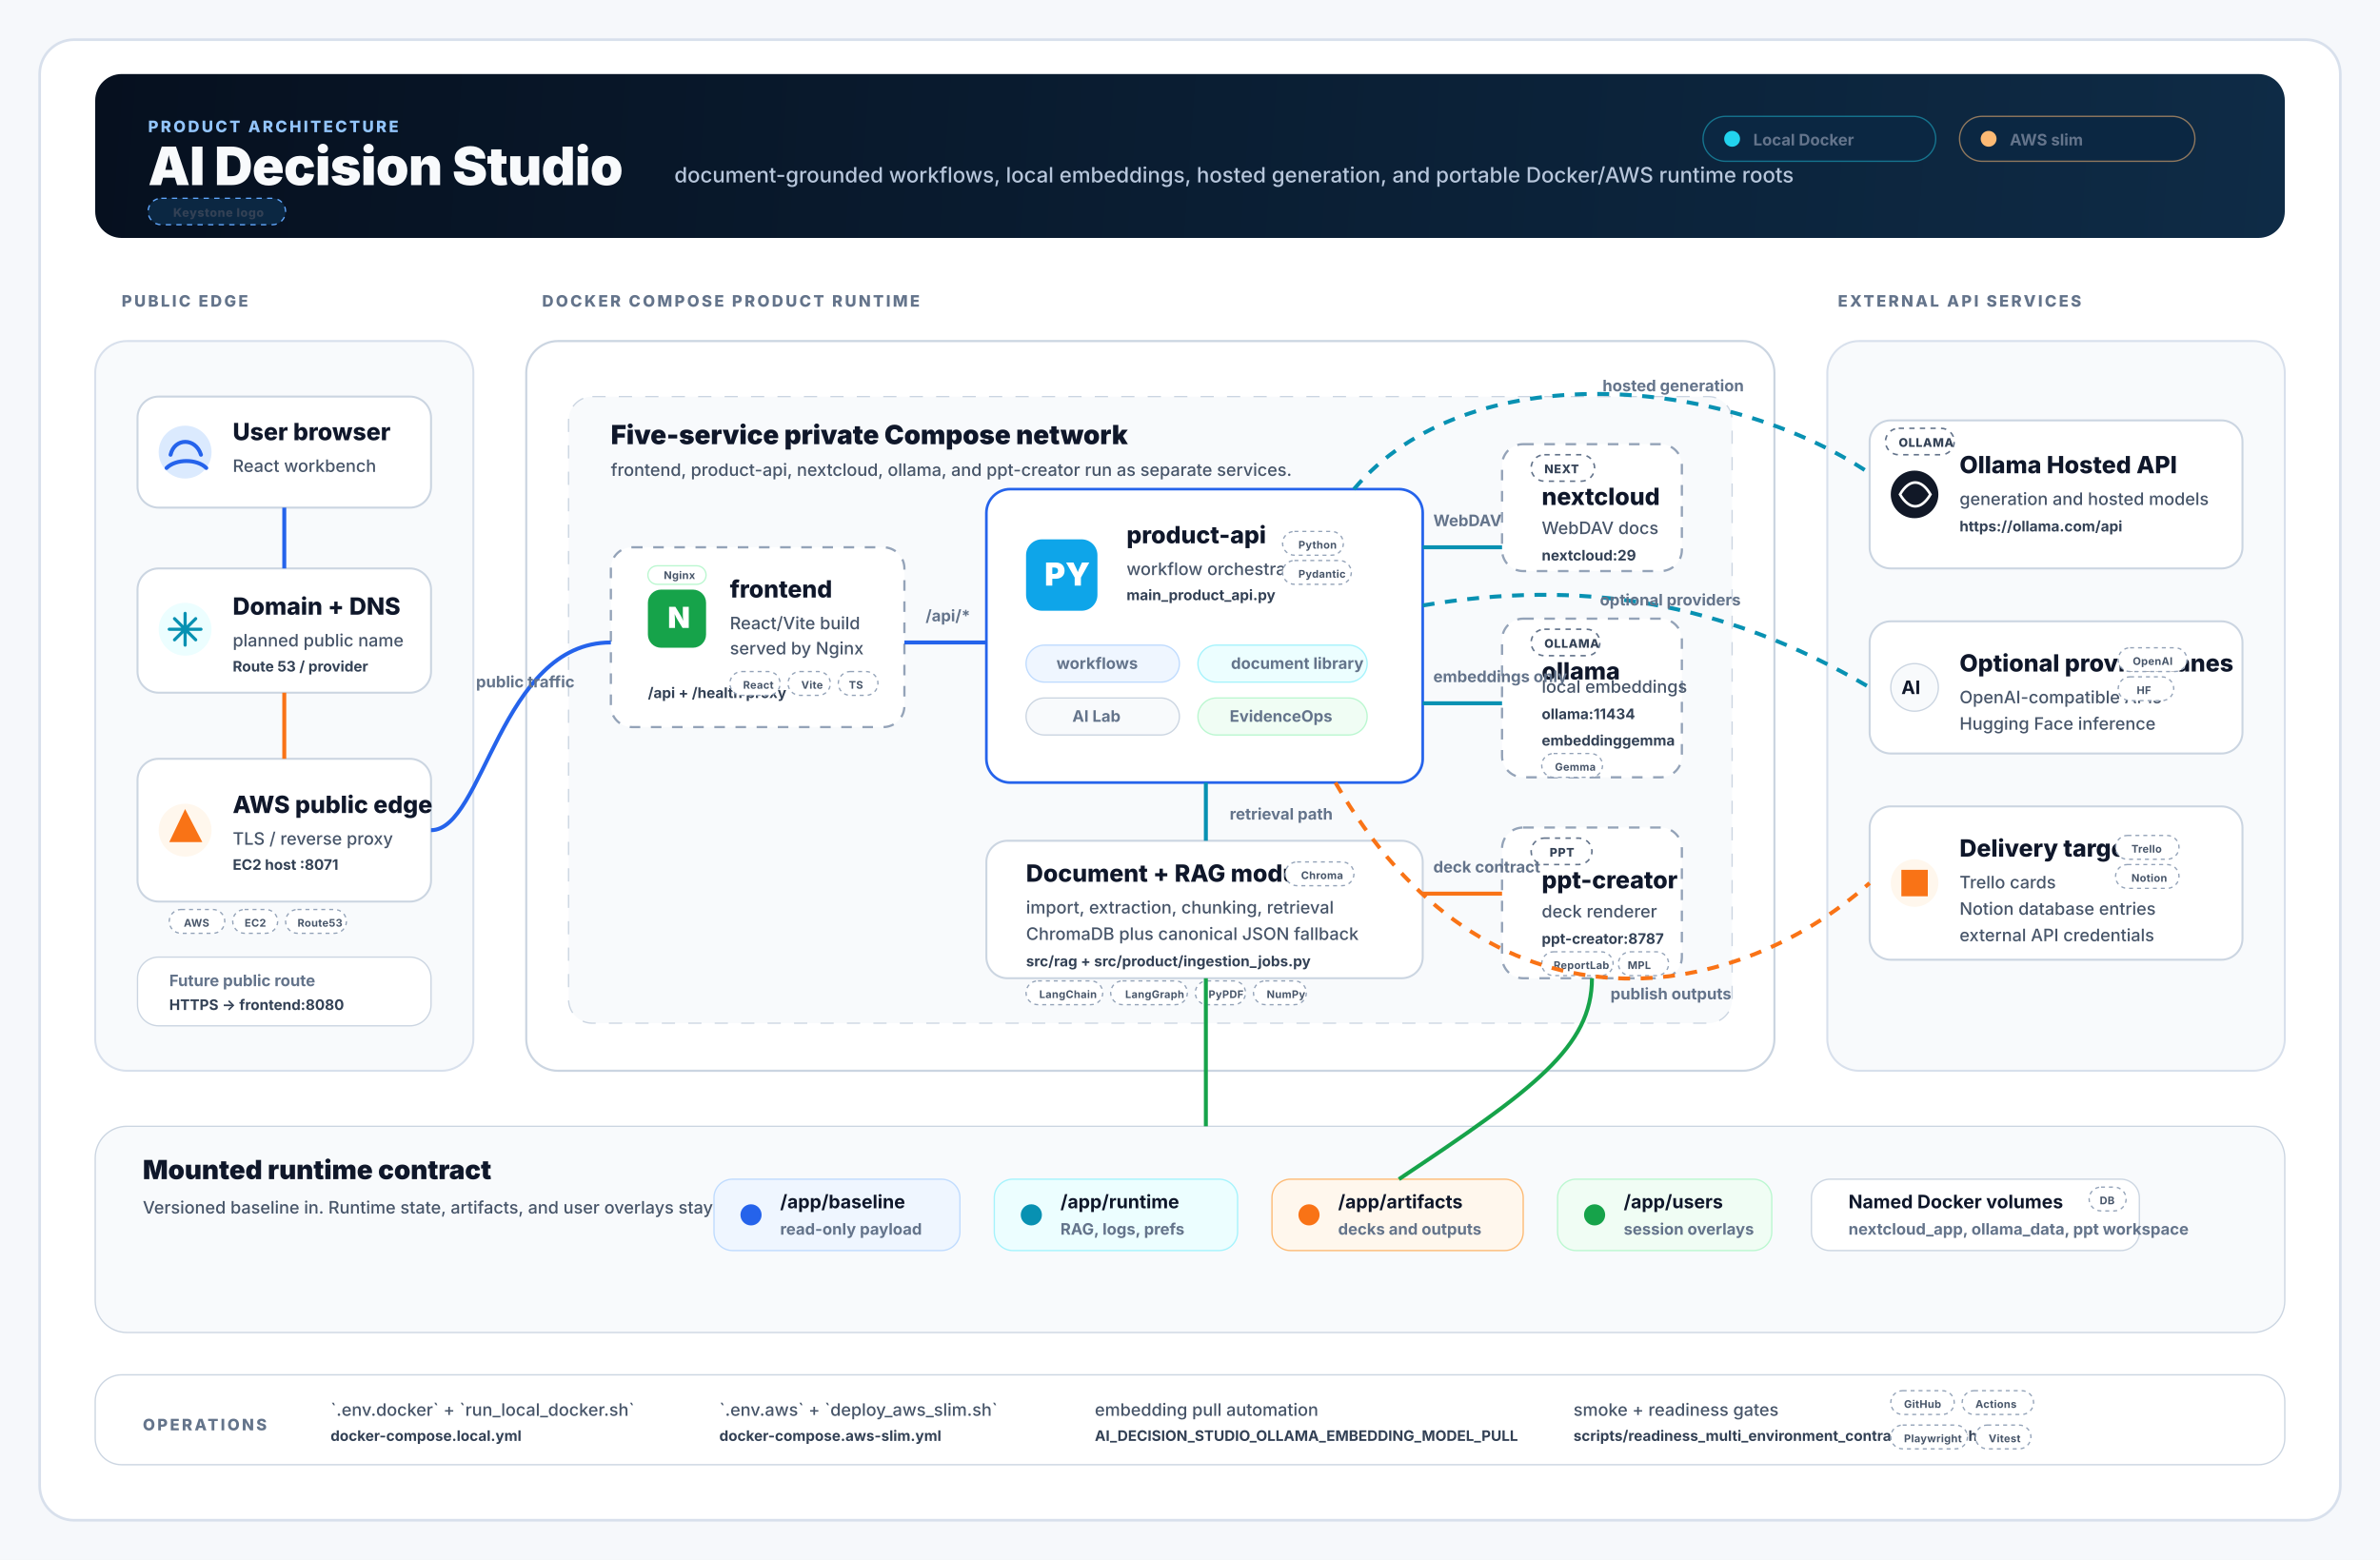
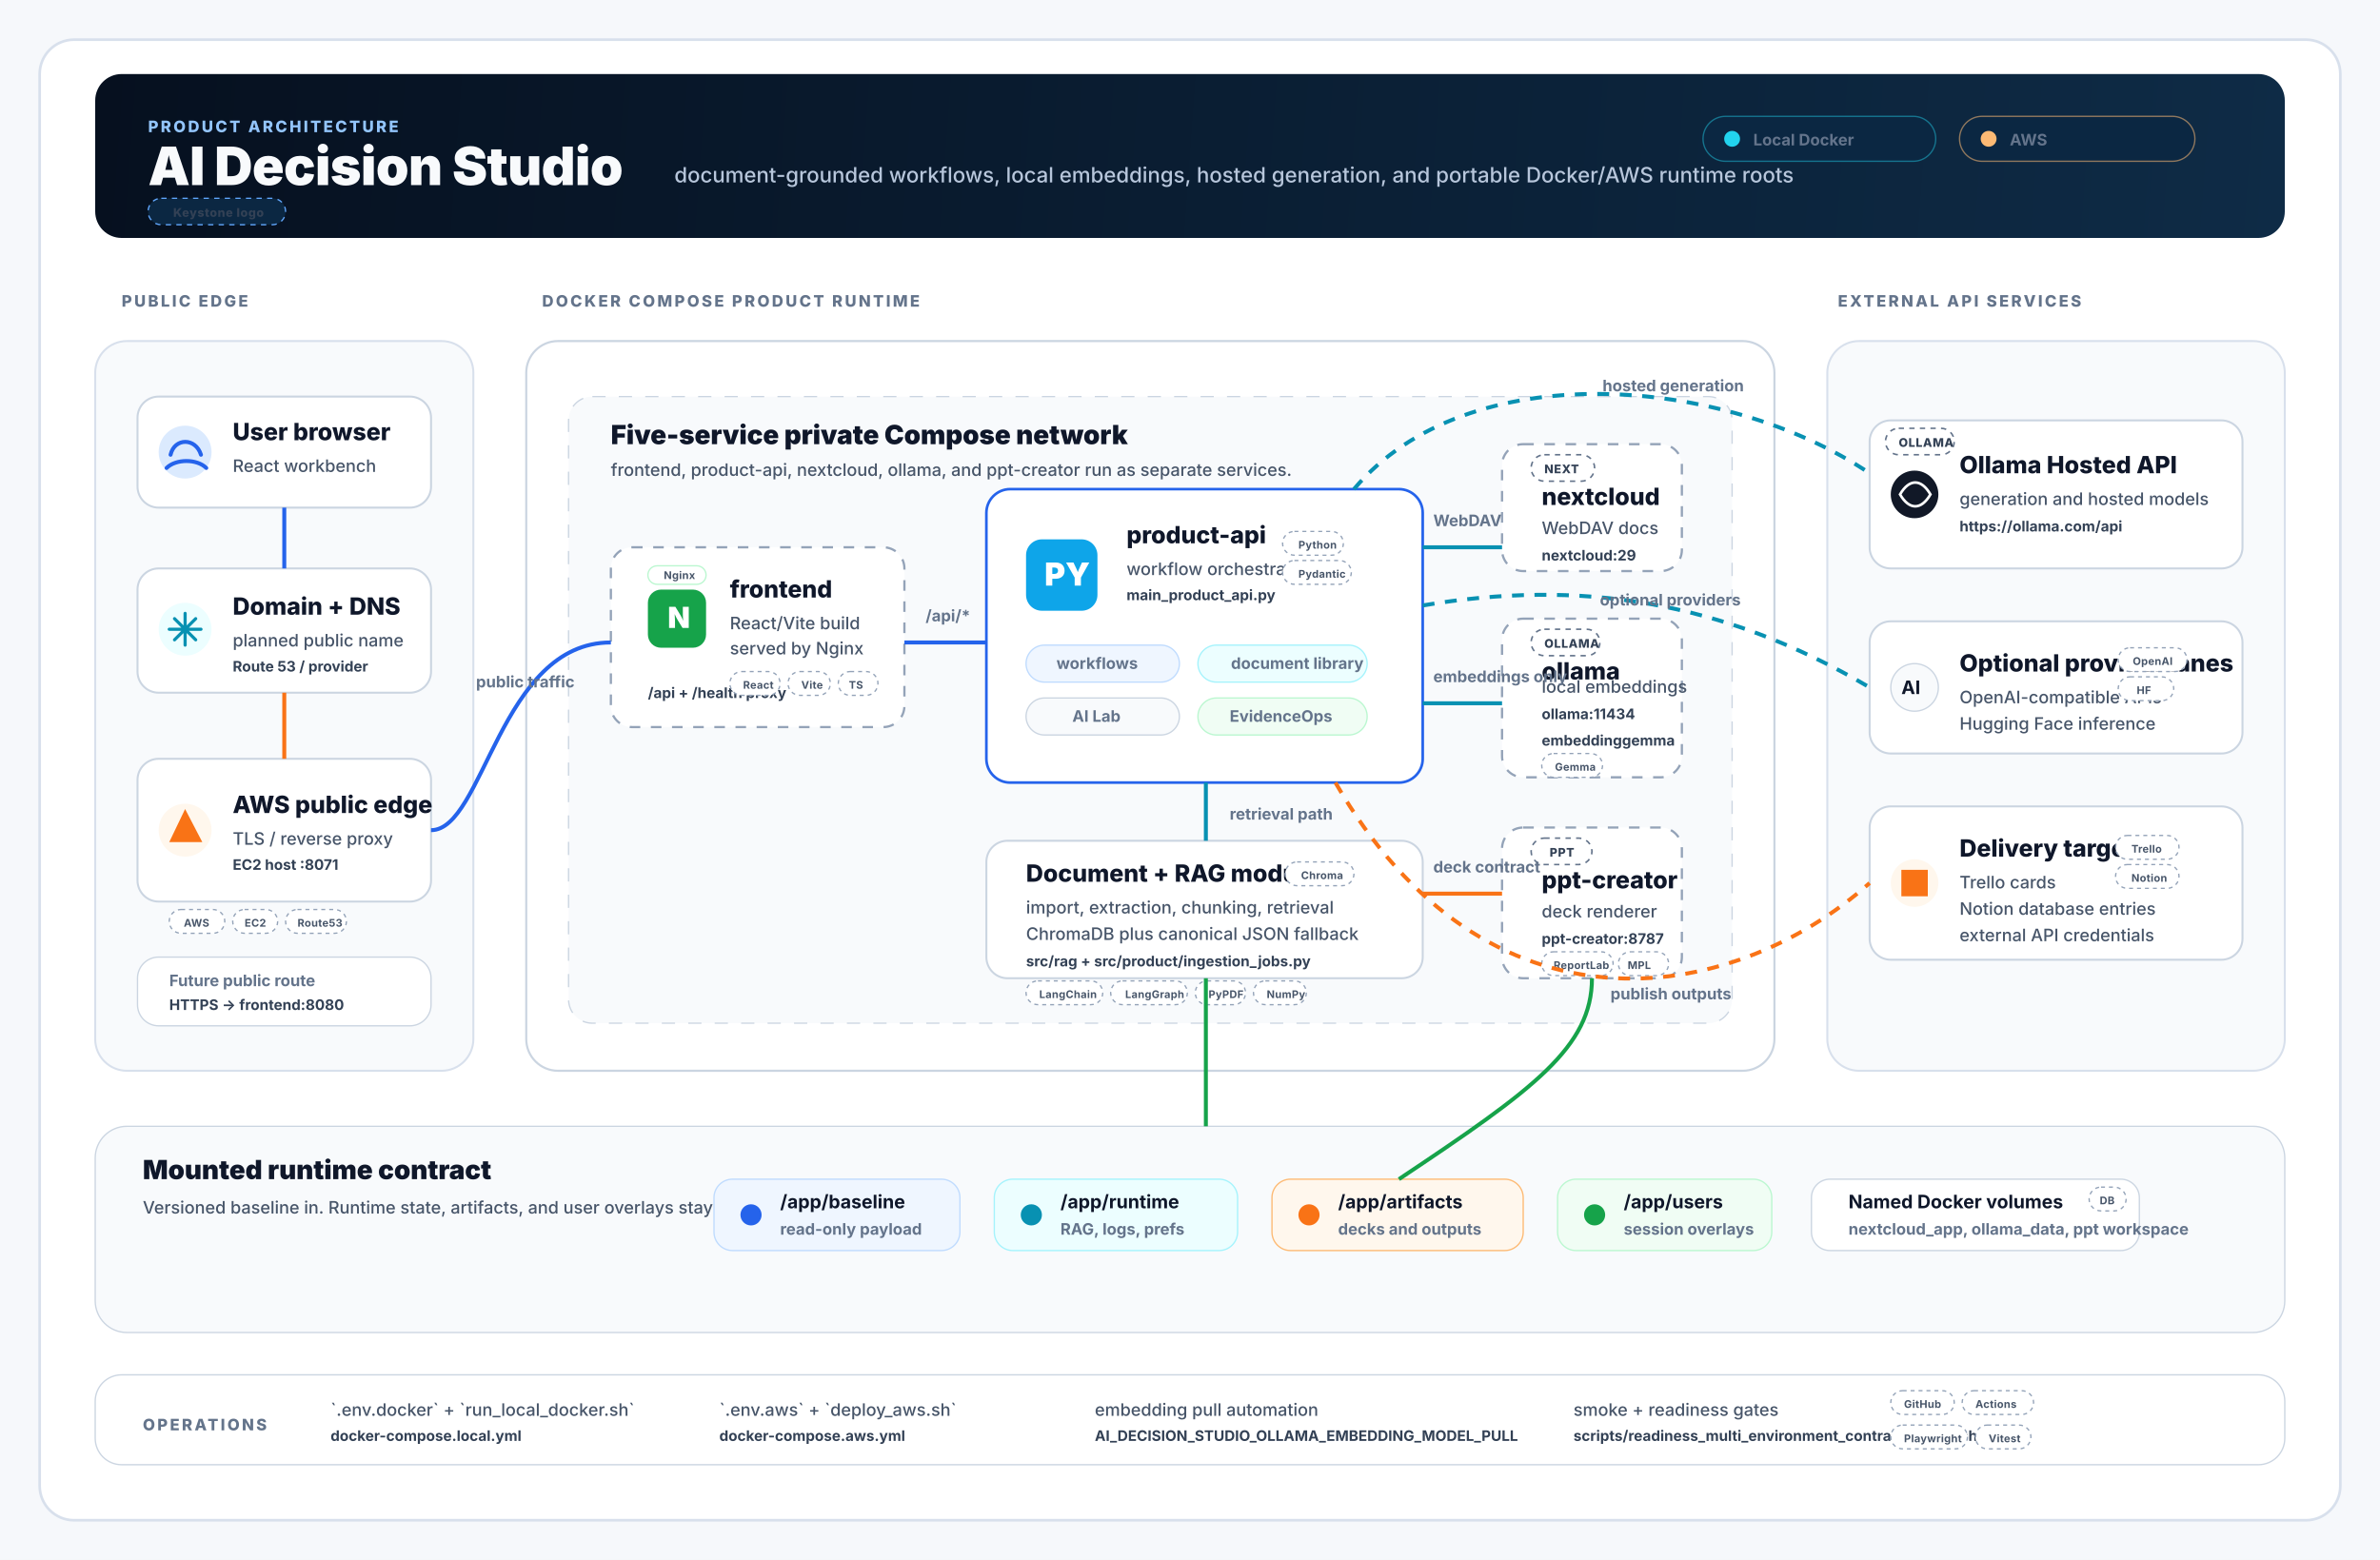
<svg xmlns="http://www.w3.org/2000/svg" width="1800" height="1180" viewBox="0 0 1800 1180" fill="none" role="img" aria-labelledby="title desc">
  <rect width="1800" height="1180" fill="#F6F8FB" />
  <rect x="30" y="30" width="1740" height="1120" rx="26" fill="#FFFFFF" stroke="#D8E0EC" stroke-width="2" />
  <defs>
    <linearGradient id="header" x1="72" y1="56" x2="1728" y2="176" gradientUnits="userSpaceOnUse">
      <stop offset="0" stop-color="#06101F" />
      <stop offset="1" stop-color="#0E2B46" />
    </linearGradient>
    <style>
      .eyebrow { font: 800 12px Inter, "Segoe UI", Arial, sans-serif; letter-spacing: 1.7px; }
      .h1 { font: 850 40px Inter, "Segoe UI", Arial, sans-serif; letter-spacing: -0.4px; }
      .subtitle { font: 500 16px Inter, "Segoe UI", Arial, sans-serif; }
      .section { font: 850 20px Inter, "Segoe UI", Arial, sans-serif; fill: #0F172A; }
      .title { font: 800 18px Inter, "Segoe UI", Arial, sans-serif; fill: #0F172A; }
      .label { font: 750 14px Inter, "Segoe UI", Arial, sans-serif; fill: #0F172A; }
      .body { font: 500 13px Inter, "Segoe UI", Arial, sans-serif; fill: #475569; }
      .muted { font: 700 12px Inter, "Segoe UI", Arial, sans-serif; fill: #64748B; }
      .mono { font: 750 11px Inter, "Segoe UI", Arial, sans-serif; fill: #334155; }
      .zone { fill: #F8FAFC; stroke: #D8E0EC; stroke-width: 1.5; }
      .card { fill: #FFFFFF; stroke: #CBD5E1; stroke-width: 1.5; }
      .container { fill: #FFFFFF; stroke: #94A3B8; stroke-width: 1.7; stroke-dasharray: 8 8; }
      .chip { fill: #F8FAFC; stroke: #CBD5E1; stroke-width: 1; }
      .logoSlot { fill: #FFFFFF; stroke: #64748B; stroke-width: 1.2; stroke-dasharray: 4 4; }
      .logoText { font: 800 9px Inter, "Segoe UI", Arial, sans-serif; fill: #334155; letter-spacing: 0.4px; }
      .badgeSlot { fill: #FFFFFF; stroke: #94A3B8; stroke-width: 1; stroke-dasharray: 3 3; }
      .badgeText { font: 750 8px Inter, "Segoe UI", Arial, sans-serif; fill: #475569; letter-spacing: 0.2px; }
    </style>
  </defs>
  <rect x="72" y="56" width="1656" height="124" rx="20" fill="url(#header)" />
  <text x="112" y="100" class="eyebrow" fill="#93C5FD">PRODUCT ARCHITECTURE</text>
  <text x="112" y="140" class="h1" fill="#F8FAFC">AI Decision Studio</text>
  <text x="510" y="138" class="subtitle" fill="#B7C6DB">document-grounded workflows, local embeddings, hosted generation, and portable Docker/AWS runtime roots</text>
  <rect x="112" y="150" width="104" height="20" rx="10" fill="#0B2742" stroke="#60A5FA" stroke-dasharray="4 4" />
  <text x="131" y="164" class="logoText" fill="#BFDBFE">Keystone logo</text>
  <g transform="translate(1288 88)">
    <rect width="176" height="34" rx="17" fill="#0B2742" stroke="#22D3EE" stroke-opacity="0.45" />
    <circle cx="22" cy="17" r="6" fill="#22D3EE" />
    <text x="38" y="22" class="muted" fill="#DCEBFF">Local Docker</text>
  </g>
  <g transform="translate(1482 88)">
    <rect width="178" height="34" rx="17" fill="#0B2742" stroke="#FDBA74" stroke-opacity="0.55" />
    <circle cx="22" cy="17" r="6" fill="#FDBA74" />
-     <text x="38" y="22" class="muted" fill="#FFE7CF">AWS slim</text>
+     <text x="38" y="22" class="muted" fill="#FFE7CF">AWS</text>
  </g>
  <text x="92" y="232" class="eyebrow" fill="#64748B">PUBLIC EDGE</text>
  <text x="410" y="232" class="eyebrow" fill="#64748B">DOCKER COMPOSE PRODUCT RUNTIME</text>
  <text x="1390" y="232" class="eyebrow" fill="#64748B">EXTERNAL API SERVICES</text>
  <g>
    <rect x="72" y="258" width="286" height="552" rx="24" class="zone" />
    <rect x="104" y="300" width="222" height="84" rx="16" class="card" />
    <circle cx="140" cy="342" r="20" fill="#DBEAFE" />
    <path d="M129 344C132 331 148 331 152 344M126 354C133 347 149 347 156 354" stroke="#2563EB" stroke-width="3" stroke-linecap="round" />
    <text x="176" y="333" class="title">User browser</text>
    <text x="176" y="357" class="body">React workbench</text>
    <rect x="104" y="430" width="222" height="94" rx="16" class="card" />
    <circle cx="140" cy="476" r="20" fill="#ECFEFF" />
    <path d="M128 476H152M140 464V488M132 468C138 474 142 478 148 484M148 468C142 474 138 478 132 484" stroke="#0891B2" stroke-width="2.4" stroke-linecap="round" />
    <text x="176" y="465" class="title">Domain + DNS</text>
    <text x="176" y="489" class="body">planned public name</text>
    <text x="176" y="508" class="mono">Route 53 / provider</text>
    <rect x="104" y="574" width="222" height="108" rx="16" class="card" />
    <circle cx="140" cy="628" r="20" fill="#FFF7ED" />
    <path d="M128 637L140 612L153 637H128Z" fill="#F97316" />
    <text x="176" y="615" class="title">AWS public edge</text>
    <text x="176" y="639" class="body">TLS / reverse proxy</text>
    <text x="176" y="658" class="mono">EC2 host :8071</text>
    <rect x="128" y="688" width="42" height="18" rx="9" class="badgeSlot" />
    <text x="139" y="701" class="badgeText">AWS</text>
    <rect x="176" y="688" width="34" height="18" rx="9" class="badgeSlot" />
    <text x="185" y="701" class="badgeText">EC2</text>
    <rect x="216" y="688" width="46" height="18" rx="9" class="badgeSlot" />
    <text x="225" y="701" class="badgeText">Route53</text>
    <rect x="104" y="724" width="222" height="52" rx="16" fill="#FFFFFF" stroke="#CBD5E1" />
    <text x="128" y="746" class="muted">Future public route</text>
    <text x="128" y="764" class="mono">HTTPS -&gt; frontend:8080</text>
  </g>
  <path d="M215 384V430" stroke="#2563EB" stroke-width="3" />
  <path d="M215 524V574" stroke="#F97316" stroke-width="3" />
  <g>
    <rect x="398" y="258" width="944" height="552" rx="24" fill="#FFFFFF" stroke="#CBD5E1" stroke-width="1.6" />
    <rect x="430" y="300" width="880" height="474" rx="18" fill="#F8FAFC" stroke="#CBD5E1" stroke-dasharray="10 10" />
    <text x="462" y="336" class="section">Five-service private Compose network</text>
    <text x="462" y="360" class="body">frontend, product-api, nextcloud, ollama, and ppt-creator run as separate services.</text>
    <rect x="462" y="414" width="222" height="136" rx="16" class="container" />
    <rect x="490" y="446" width="44" height="44" rx="10" fill="#16A34A" />
    <text x="505" y="475" font-family="Inter, Arial, sans-serif" font-size="22" font-weight="900" fill="#FFFFFF">N</text>
    <text x="552" y="452" class="title">frontend</text>
    <text x="552" y="476" class="body">React/Vite build</text>
    <text x="552" y="495" class="body">served by Nginx</text>
    <text x="490" y="528" class="mono">/api + /health proxy</text>
    <rect x="552" y="508" width="38" height="18" rx="9" class="badgeSlot" />
    <text x="562" y="521" class="badgeText">React</text>
    <rect x="596" y="508" width="32" height="18" rx="9" class="badgeSlot" />
    <text x="606" y="521" class="badgeText">Vite</text>
    <rect x="634" y="508" width="30" height="18" rx="9" class="badgeSlot" />
    <text x="642" y="521" class="badgeText">TS</text>
    <rect x="490" y="428" width="44" height="14" rx="7" fill="#FFFFFF" stroke="#BBF7D0" />
    <text x="502" y="438" class="badgeText">Nginx</text>
    <rect x="746" y="370" width="330" height="222" rx="18" fill="#FFFFFF" stroke="#2563EB" stroke-width="2" />
    <rect x="776" y="408" width="54" height="54" rx="12" fill="#0EA5E9" />
    <text x="790" y="443" font-family="Inter, Arial, sans-serif" font-size="24" font-weight="900" fill="#FFFFFF">PY</text>
    <text x="852" y="411" class="title">product-api</text>
    <text x="852" y="435" class="body">workflow orchestration</text>
    <text x="852" y="454" class="mono">main_product_api.py</text>
    <rect x="776" y="488" width="116" height="28" rx="14" fill="#EFF6FF" stroke="#BFDBFE" />
    <text x="799" y="506" class="muted">workflows</text>
    <rect x="906" y="488" width="128" height="28" rx="14" fill="#ECFEFF" stroke="#A5F3FC" />
    <text x="931" y="506" class="muted">document library</text>
    <rect x="776" y="528" width="116" height="28" rx="14" fill="#F8FAFC" stroke="#CBD5E1" />
    <text x="811" y="546" class="muted">AI Lab</text>
    <rect x="906" y="528" width="128" height="28" rx="14" fill="#F0FDF4" stroke="#BBF7D0" />
    <text x="930" y="546" class="muted">EvidenceOps</text>
    <rect x="970" y="402" width="46" height="18" rx="9" class="badgeSlot" />
    <text x="982" y="415" class="badgeText">Python</text>
    <rect x="970" y="424" width="52" height="18" rx="9" class="badgeSlot" />
    <text x="982" y="437" class="badgeText">Pydantic</text>
    <rect x="746" y="636" width="330" height="104" rx="16" class="card" />
    <text x="776" y="667" class="title">Document + RAG modules</text>
    <text x="776" y="691" class="body">import, extraction, chunking, retrieval</text>
    <text x="776" y="711" class="body">ChromaDB plus canonical JSON fallback</text>
    <text x="776" y="731" class="mono">src/rag + src/product/ingestion_jobs.py</text>
    <rect x="972" y="652" width="52" height="18" rx="9" class="badgeSlot" />
    <text x="984" y="665" class="badgeText">Chroma</text>
    <rect x="776" y="742" width="58" height="18" rx="9" class="badgeSlot" />
    <text x="786" y="755" class="badgeText">LangChain</text>
    <rect x="840" y="742" width="58" height="18" rx="9" class="badgeSlot" />
    <text x="851" y="755" class="badgeText">LangGraph</text>
    <rect x="904" y="742" width="38" height="18" rx="9" class="badgeSlot" />
    <text x="914" y="755" class="badgeText">PyPDF</text>
    <rect x="948" y="742" width="40" height="18" rx="9" class="badgeSlot" />
    <text x="958" y="755" class="badgeText">NumPy</text>
    <rect x="1136" y="336" width="136" height="96" rx="16" class="container" />
    <rect x="1158" y="344" width="48" height="20" rx="10" class="logoSlot" />
    <text x="1168" y="358" class="logoText">NEXT</text>
    <text x="1166" y="382" class="title">nextcloud</text>
    <text x="1166" y="404" class="body">WebDAV docs</text>
    <text x="1166" y="424" class="mono">nextcloud:29</text>
    <rect x="1136" y="468" width="136" height="120" rx="16" class="container" />
    <rect x="1158" y="476" width="52" height="20" rx="10" class="logoSlot" />
    <text x="1168" y="490" class="logoText">OLLAMA</text>
    <text x="1166" y="514" class="title">ollama</text>
    <text x="1166" y="524" class="body">local embeddings</text>
    <text x="1166" y="544" class="mono">ollama:11434</text>
    <text x="1166" y="564" class="mono">embeddinggemma</text>
    <rect x="1166" y="570" width="46" height="18" rx="9" class="badgeSlot" />
    <text x="1176" y="583" class="badgeText">Gemma</text>
    <rect x="1136" y="626" width="136" height="114" rx="16" class="container" />
    <rect x="1158" y="634" width="46" height="20" rx="10" class="logoSlot" />
    <text x="1172" y="648" class="logoText">PPT</text>
    <text x="1166" y="672" class="title">ppt-creator</text>
    <text x="1166" y="694" class="body">deck renderer</text>
    <text x="1166" y="714" class="mono">ppt-creator:8787</text>
    <rect x="1166" y="720" width="54" height="18" rx="9" class="badgeSlot" />
    <text x="1175" y="733" class="badgeText">ReportLab</text>
    <rect x="1224" y="720" width="38" height="18" rx="9" class="badgeSlot" />
    <text x="1231" y="733" class="badgeText">MPL</text>
  </g>
  <path d="M326 628C366 628 378 486 462 486" stroke="#2563EB" stroke-width="3" />
  <text x="360" y="520" class="muted">public traffic</text>
  <path d="M684 486H746" stroke="#2563EB" stroke-width="3" />
  <text x="700" y="470" class="muted">/api/*</text>
  <path d="M912 592V636" stroke="#0891B2" stroke-width="3" />
  <text x="930" y="620" class="muted">retrieval path</text>
  <path d="M1076 414H1136" stroke="#0891B2" stroke-width="3" />
  <text x="1084" y="398" class="muted">WebDAV</text>
  <path d="M1076 532H1136" stroke="#0891B2" stroke-width="3" />
  <text x="1084" y="516" class="muted">embeddings only</text>
  <path d="M1076 676H1136" stroke="#F97316" stroke-width="3" />
  <text x="1084" y="660" class="muted">deck contract</text>
  <g>
    <rect x="1382" y="258" width="346" height="552" rx="24" class="zone" />
    <rect x="1414" y="318" width="282" height="112" rx="16" class="card" />
    <circle cx="1448" cy="374" r="18" fill="#111827" />
    <path d="M1437 374C1444 362 1453 362 1460 374C1453 386 1444 386 1437 374Z" stroke="#FFFFFF" stroke-width="2" fill="none" />
    <rect x="1426" y="324" width="52" height="20" rx="10" class="logoSlot" />
    <text x="1436" y="338" class="logoText">OLLAMA</text>
    <text x="1482" y="358" class="title">Ollama Hosted API</text>
    <text x="1482" y="382" class="body">generation and hosted models</text>
    <text x="1482" y="402" class="mono">https://ollama.com/api</text>
    <rect x="1414" y="470" width="282" height="100" rx="16" class="card" />
    <circle cx="1448" cy="520" r="18" fill="#F8FAFC" stroke="#CBD5E1" />
    <text x="1438" y="525" class="label">AI</text>
    <text x="1482" y="508" class="title">Optional provider lanes</text>
    <text x="1482" y="532" class="body">OpenAI-compatible APIs</text>
    <text x="1482" y="552" class="body">Hugging Face inference</text>
    <rect x="1602" y="490" width="52" height="18" rx="9" class="badgeSlot" />
    <text x="1613" y="503" class="badgeText">OpenAI</text>
    <rect x="1602" y="512" width="42" height="18" rx="9" class="badgeSlot" />
    <text x="1616" y="525" class="badgeText">HF</text>
    <rect x="1414" y="610" width="282" height="116" rx="16" class="card" />
    <circle cx="1448" cy="668" r="18" fill="#FFF7ED" />
    <path d="M1438 658H1458V678H1438V658Z" fill="#F97316" />
    <text x="1482" y="648" class="title">Delivery targets</text>
    <text x="1482" y="672" class="body">Trello cards</text>
    <text x="1482" y="692" class="body">Notion database entries</text>
    <text x="1482" y="712" class="body">external API credentials</text>
    <rect x="1600" y="632" width="48" height="18" rx="9" class="badgeSlot" />
    <text x="1612" y="645" class="badgeText">Trello</text>
    <rect x="1600" y="654" width="48" height="18" rx="9" class="badgeSlot" />
    <text x="1612" y="667" class="badgeText">Notion</text>
  </g>
  <path d="M1024 370C1110 268 1304 284 1414 358" stroke="#0891B2" stroke-width="3" stroke-dasharray="9 8" />
  <text x="1212" y="296" class="muted">hosted generation</text>
  <path d="M1076 458C1194 438 1302 454 1414 520" stroke="#0891B2" stroke-width="3" stroke-dasharray="9 8" />
  <text x="1210" y="458" class="muted">optional providers</text>
  <path d="M1010 592C1124 790 1308 762 1414 668" stroke="#F97316" stroke-width="3" stroke-dasharray="9 8" />
  <text x="1218" y="756" class="muted">publish outputs</text>
  <g>
    <rect x="72" y="852" width="1656" height="156" rx="24" fill="#F8FAFC" stroke="#CBD5E1" />
    <text x="108" y="892" class="section">Mounted runtime contract</text>
    <text x="108" y="918" class="body">Versioned baseline in. Runtime state, artifacts, and user overlays stay outside images.</text>
    <rect x="540" y="892" width="186" height="54" rx="14" fill="#EFF6FF" stroke="#BFDBFE" />
    <circle cx="568" cy="919" r="8" fill="#2563EB" />
    <text x="590" y="914" class="label">/app/baseline</text>
    <text x="590" y="934" class="muted">read-only payload</text>
    <rect x="752" y="892" width="184" height="54" rx="14" fill="#ECFEFF" stroke="#A5F3FC" />
    <circle cx="780" cy="919" r="8" fill="#0891B2" />
    <text x="802" y="914" class="label">/app/runtime</text>
    <text x="802" y="934" class="muted">RAG, logs, prefs</text>
    <rect x="962" y="892" width="190" height="54" rx="14" fill="#FFF7ED" stroke="#FDBA74" />
    <circle cx="990" cy="919" r="8" fill="#F97316" />
    <text x="1012" y="914" class="label">/app/artifacts</text>
    <text x="1012" y="934" class="muted">decks and outputs</text>
    <rect x="1178" y="892" width="162" height="54" rx="14" fill="#F0FDF4" stroke="#BBF7D0" />
    <circle cx="1206" cy="919" r="8" fill="#16A34A" />
    <text x="1228" y="914" class="label">/app/users</text>
    <text x="1228" y="934" class="muted">session overlays</text>
    <rect x="1370" y="892" width="248" height="54" rx="14" fill="#FFFFFF" stroke="#CBD5E1" />
    <text x="1398" y="914" class="label">Named Docker volumes</text>
    <text x="1398" y="934" class="muted">nextcloud_app, ollama_data, ppt workspace</text>
    <rect x="1580" y="898" width="28" height="18" rx="9" class="badgeSlot" />
    <text x="1588" y="911" class="badgeText">DB</text>
  </g>
  <path d="M912 740V852" stroke="#16A34A" stroke-width="3" />
  <path d="M1204 740C1204 792 1160 824 1058 892" stroke="#16A34A" stroke-width="3" />
  <g>
    <rect x="72" y="1040" width="1656" height="68" rx="20" fill="#FFFFFF" stroke="#CBD5E1" />
    <text x="108" y="1082" class="eyebrow" fill="#64748B">OPERATIONS</text>
    <text x="250" y="1071" class="body">`.env.docker` + `run_local_docker.sh`</text>
    <text x="250" y="1090" class="mono">docker-compose.local.yml</text>
-     <text x="544" y="1071" class="body">`.env.aws` + `deploy_aws_slim.sh`</text>
-     <text x="544" y="1090" class="mono">docker-compose.aws-slim.yml</text>
+     <text x="544" y="1071" class="body">`.env.aws` + `deploy_aws.sh`</text>
+     <text x="544" y="1090" class="mono">docker-compose.aws.yml</text>
    <text x="828" y="1071" class="body">embedding pull automation</text>
    <text x="828" y="1090" class="mono">AI_DECISION_STUDIO_OLLAMA_EMBEDDING_MODEL_PULL</text>
    <text x="1190" y="1071" class="body">smoke + readiness gates</text>
    <text x="1190" y="1090" class="mono">scripts/readiness_multi_environment_contract_check.sh</text>
    <rect x="1430" y="1052" width="48" height="18" rx="9" class="badgeSlot" />
    <text x="1440" y="1065" class="badgeText">GitHub</text>
    <rect x="1484" y="1052" width="54" height="18" rx="9" class="badgeSlot" />
    <text x="1494" y="1065" class="badgeText">Actions</text>
    <rect x="1430" y="1078" width="58" height="18" rx="9" class="badgeSlot" />
    <text x="1440" y="1091" class="badgeText">Playwright</text>
    <rect x="1494" y="1078" width="42" height="18" rx="9" class="badgeSlot" />
    <text x="1504" y="1091" class="badgeText">Vitest</text>
  </g>
</svg>
